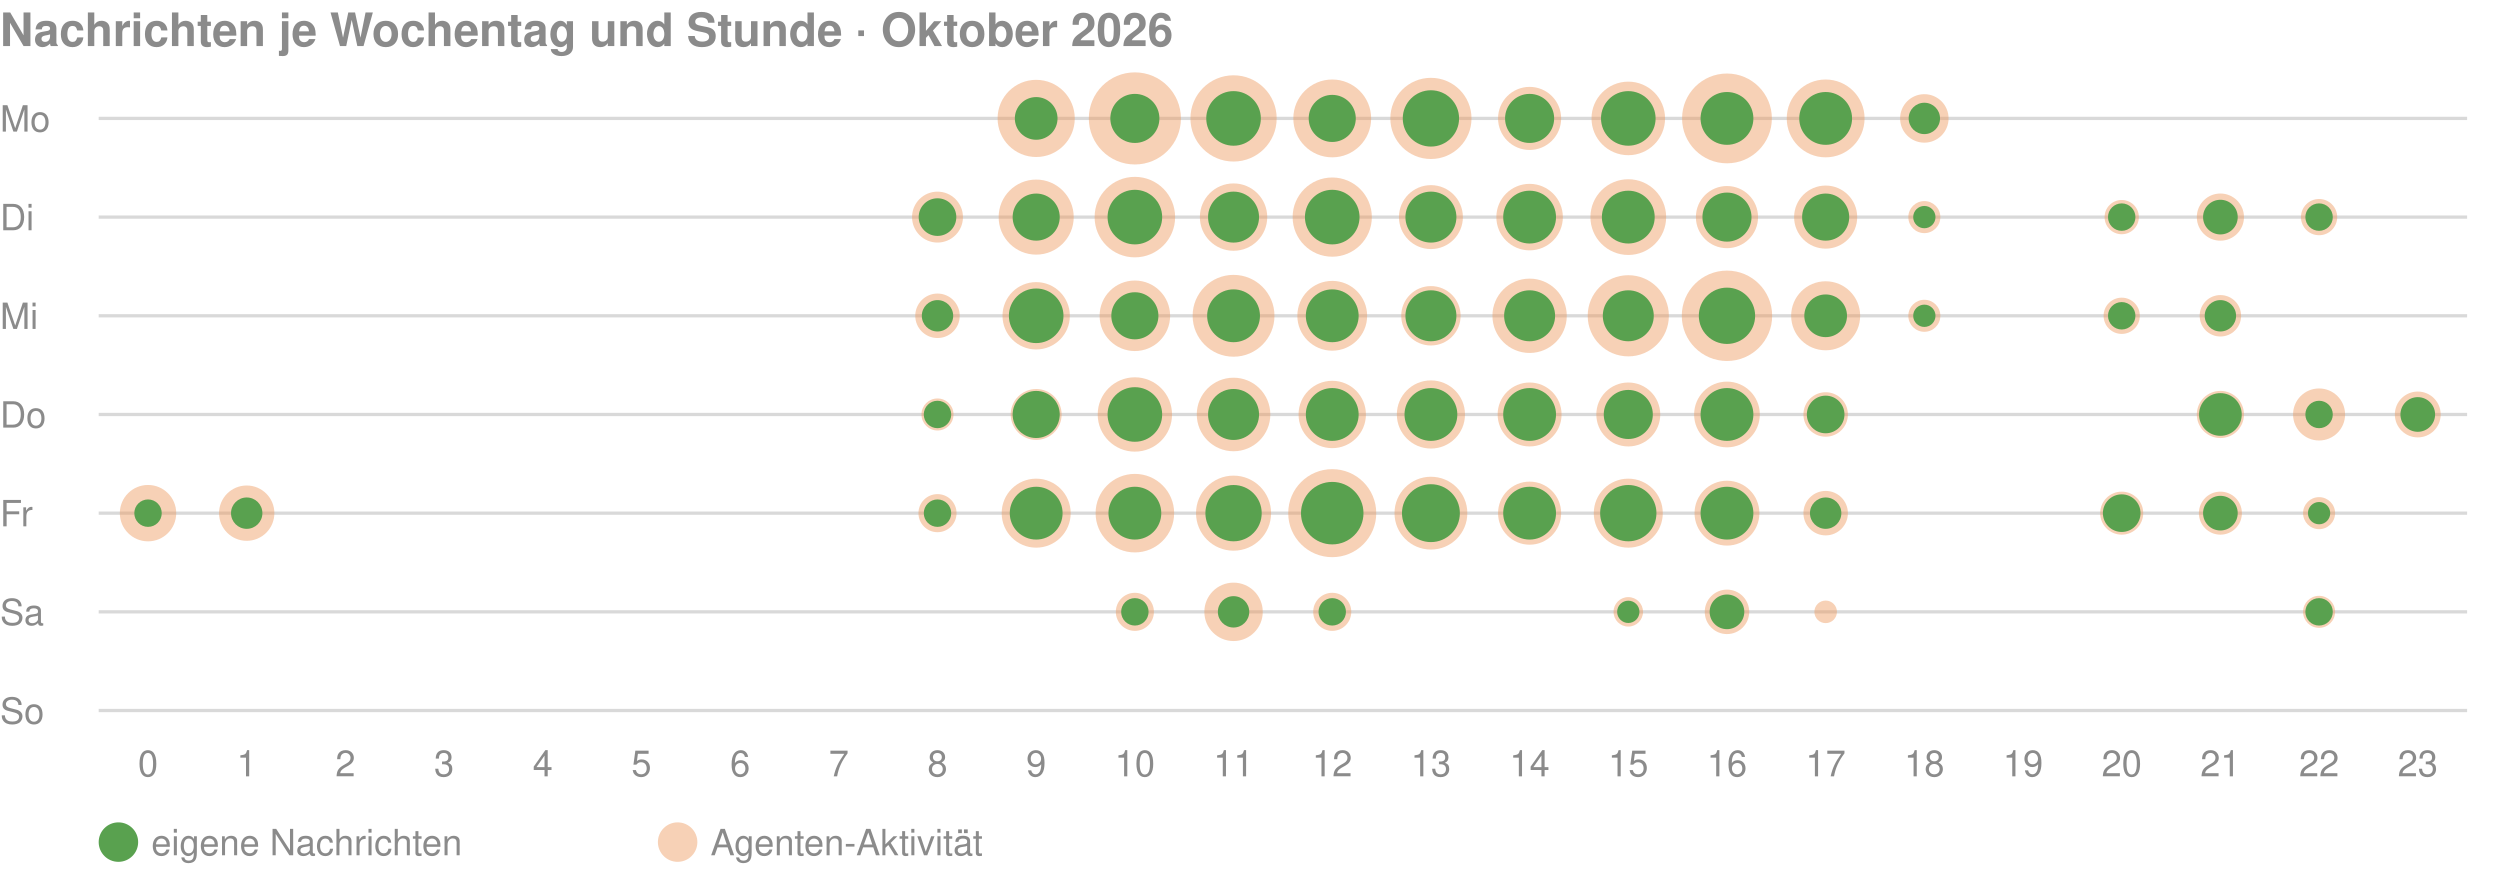
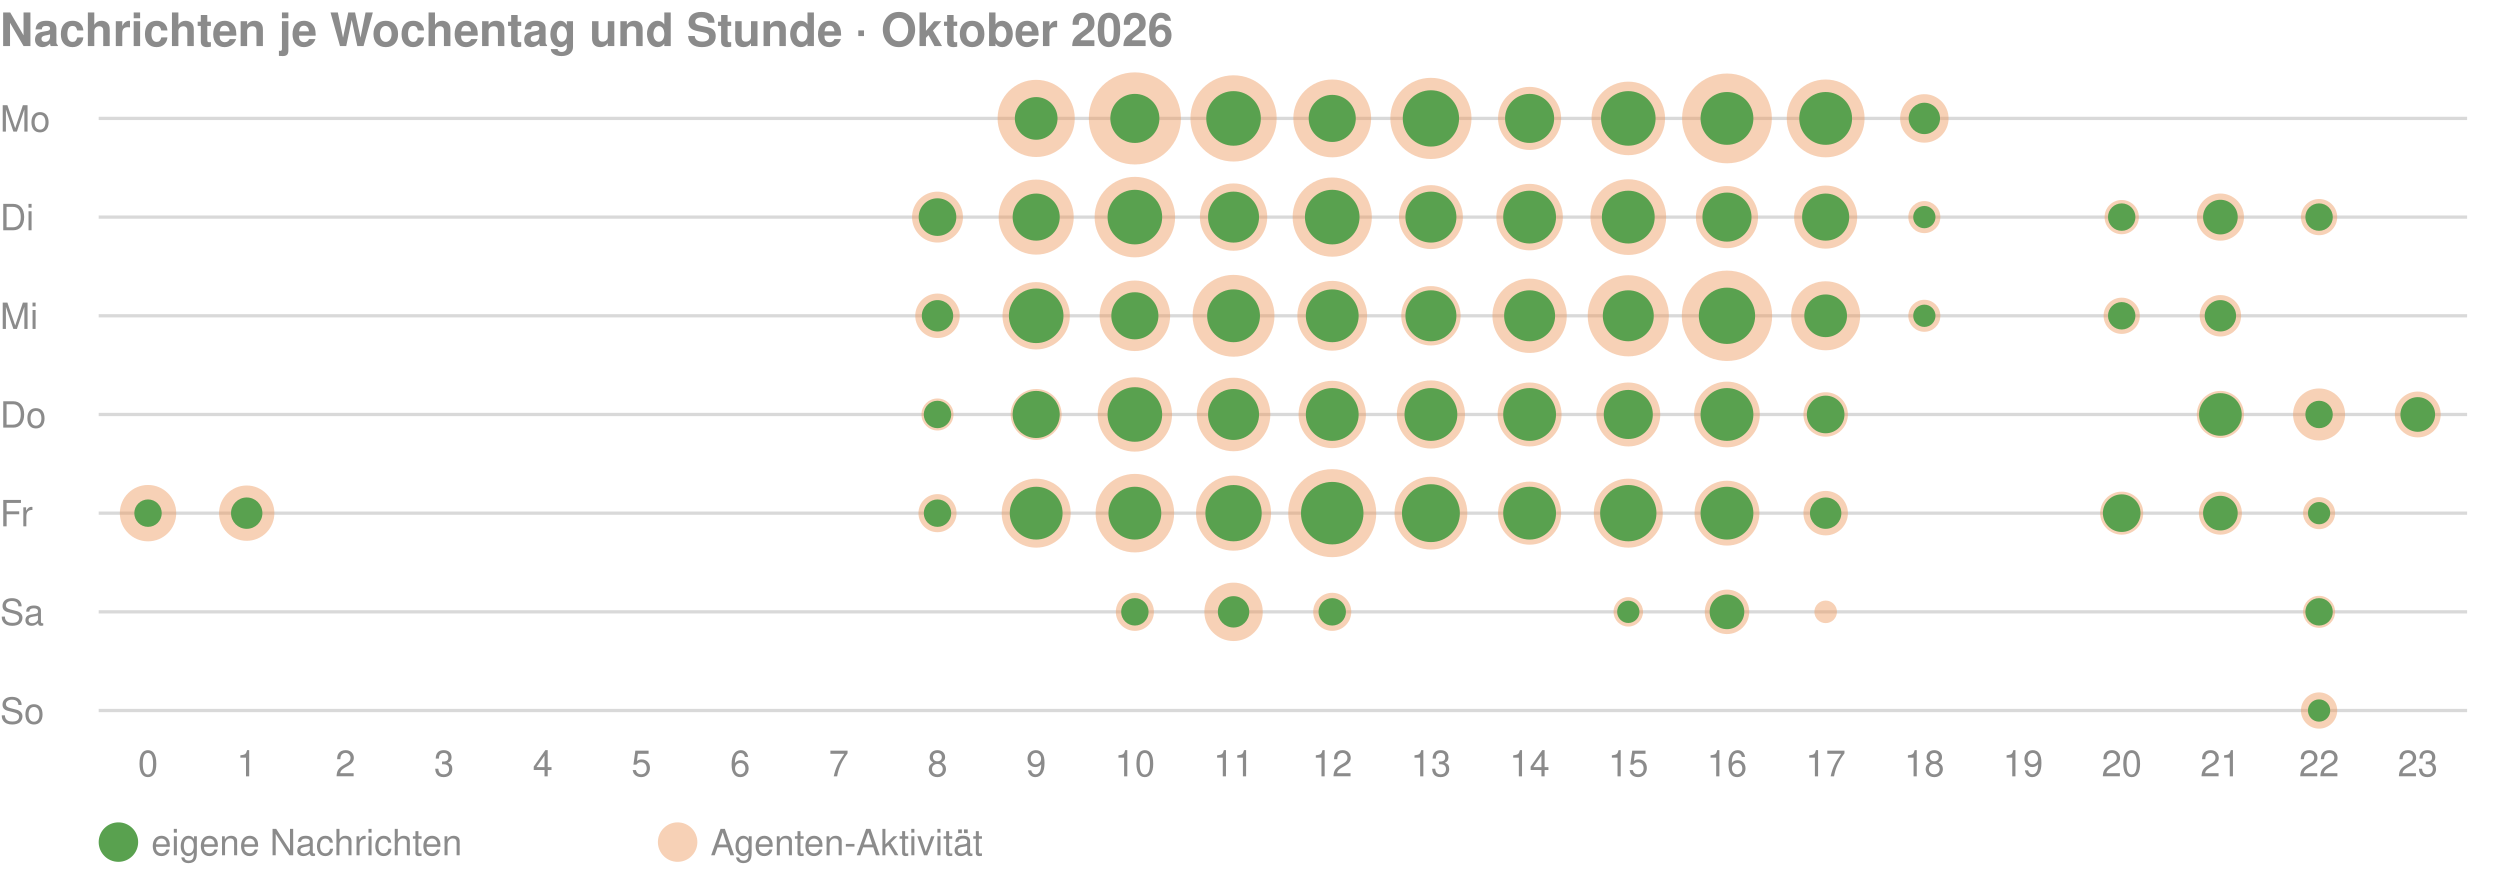
<svg xmlns="http://www.w3.org/2000/svg" width="760" height="266" viewBox="0 0 760 266" font-family="-apple-system, 'Segoe UI', Helvetica, Arial, sans-serif">
  <text x="0" y="14" font-size="14" font-weight="600" fill="#8b8b8b">Nachrichten je Wochentag und Stunde · Oktober 2026</text>
  <text x="0" y="40" font-size="11" fill="#8b8b8b">Mo</text>
  <line x1="30" y1="36" x2="750" y2="36" stroke="#7f7f7f" stroke-width="1" stroke-opacity="0.3" />
  <circle cx="315" cy="36" r="11.73" fill="#ee9a5f" fill-opacity="0.45" />
  <circle cx="315" cy="36" r="6.49" fill="#59a14f" />
  <circle cx="345" cy="36" r="14" fill="#ee9a5f" fill-opacity="0.45" />
  <circle cx="345" cy="36" r="7.46" fill="#59a14f" />
  <circle cx="375" cy="36" r="13.11" fill="#ee9a5f" fill-opacity="0.45" />
  <circle cx="375" cy="36" r="8.3" fill="#59a14f" />
  <circle cx="405" cy="36" r="11.83" fill="#ee9a5f" fill-opacity="0.45" />
  <circle cx="405" cy="36" r="7.16" fill="#59a14f" />
  <circle cx="435" cy="36" r="12.34" fill="#ee9a5f" fill-opacity="0.45" />
  <circle cx="435" cy="36" r="8.56" fill="#59a14f" />
  <circle cx="465" cy="36" r="9.59" fill="#ee9a5f" fill-opacity="0.45" />
  <circle cx="465" cy="36" r="7.46" fill="#59a14f" />
  <circle cx="495" cy="36" r="11.18" fill="#ee9a5f" fill-opacity="0.45" />
  <circle cx="495" cy="36" r="8.3" fill="#59a14f" />
  <circle cx="525" cy="36" r="13.65" fill="#ee9a5f" fill-opacity="0.45" />
  <circle cx="525" cy="36" r="8.03" fill="#59a14f" />
  <circle cx="555" cy="36" r="11.83" fill="#ee9a5f" fill-opacity="0.45" />
  <circle cx="555" cy="36" r="8.03" fill="#59a14f" />
  <circle cx="585" cy="36" r="7.37" fill="#ee9a5f" fill-opacity="0.45" />
  <circle cx="585" cy="36" r="4.77" fill="#59a14f" />
  <text x="0" y="70" font-size="11" fill="#8b8b8b">Di</text>
  <line x1="30" y1="66" x2="750" y2="66" stroke="#7f7f7f" stroke-width="1" stroke-opacity="0.3" />
  <circle cx="285" cy="66" r="7.74" fill="#ee9a5f" fill-opacity="0.45" />
  <circle cx="285" cy="66" r="5.72" fill="#59a14f" />
  <circle cx="315" cy="66" r="11.41" fill="#ee9a5f" fill-opacity="0.45" />
  <circle cx="315" cy="66" r="7.16" fill="#59a14f" />
  <circle cx="345" cy="66" r="12.24" fill="#ee9a5f" fill-opacity="0.45" />
  <circle cx="345" cy="66" r="8.3" fill="#59a14f" />
  <circle cx="375" cy="66" r="10.24" fill="#ee9a5f" fill-opacity="0.45" />
  <circle cx="375" cy="66" r="7.75" fill="#59a14f" />
  <circle cx="405" cy="66" r="12.04" fill="#ee9a5f" fill-opacity="0.45" />
  <circle cx="405" cy="66" r="8.3" fill="#59a14f" />
  <circle cx="435" cy="66" r="9.72" fill="#ee9a5f" fill-opacity="0.45" />
  <circle cx="435" cy="66" r="7.75" fill="#59a14f" />
  <circle cx="465" cy="66" r="10.11" fill="#ee9a5f" fill-opacity="0.45" />
  <circle cx="465" cy="66" r="8.03" fill="#59a14f" />
  <circle cx="495" cy="66" r="11.51" fill="#ee9a5f" fill-opacity="0.45" />
  <circle cx="495" cy="66" r="8.03" fill="#59a14f" />
  <circle cx="525" cy="66" r="9.45" fill="#ee9a5f" fill-opacity="0.45" />
  <circle cx="525" cy="66" r="7.46" fill="#59a14f" />
  <circle cx="555" cy="66" r="9.59" fill="#ee9a5f" fill-opacity="0.45" />
  <circle cx="555" cy="66" r="7.16" fill="#59a14f" />
  <circle cx="585" cy="66" r="4.87" fill="#ee9a5f" fill-opacity="0.45" />
  <circle cx="585" cy="66" r="3.39" fill="#59a14f" />
  <circle cx="645" cy="66" r="5.21" fill="#ee9a5f" fill-opacity="0.45" />
  <circle cx="645" cy="66" r="4.17" fill="#59a14f" />
  <circle cx="675" cy="66" r="7.17" fill="#ee9a5f" fill-opacity="0.45" />
  <circle cx="675" cy="66" r="5.27" fill="#59a14f" />
  <circle cx="705" cy="66" r="5.51" fill="#ee9a5f" fill-opacity="0.45" />
  <circle cx="705" cy="66" r="4.17" fill="#59a14f" />
  <text x="0" y="100" font-size="11" fill="#8b8b8b">Mi</text>
  <line x1="30" y1="96" x2="750" y2="96" stroke="#7f7f7f" stroke-width="1" stroke-opacity="0.3" />
  <circle cx="285" cy="96" r="6.76" fill="#ee9a5f" fill-opacity="0.45" />
  <circle cx="285" cy="96" r="4.77" fill="#59a14f" />
  <circle cx="315" cy="96" r="10.24" fill="#ee9a5f" fill-opacity="0.45" />
  <circle cx="315" cy="96" r="8.3" fill="#59a14f" />
  <circle cx="345" cy="96" r="10.72" fill="#ee9a5f" fill-opacity="0.45" />
  <circle cx="345" cy="96" r="7.16" fill="#59a14f" />
  <circle cx="375" cy="96" r="12.44" fill="#ee9a5f" fill-opacity="0.45" />
  <circle cx="375" cy="96" r="8.03" fill="#59a14f" />
  <circle cx="405" cy="96" r="10.61" fill="#ee9a5f" fill-opacity="0.45" />
  <circle cx="405" cy="96" r="8.03" fill="#59a14f" />
  <circle cx="435" cy="96" r="9.03" fill="#ee9a5f" fill-opacity="0.45" />
  <circle cx="435" cy="96" r="7.75" fill="#59a14f" />
  <circle cx="465" cy="96" r="11.3" fill="#ee9a5f" fill-opacity="0.45" />
  <circle cx="465" cy="96" r="7.75" fill="#59a14f" />
  <circle cx="495" cy="96" r="12.34" fill="#ee9a5f" fill-opacity="0.45" />
  <circle cx="495" cy="96" r="7.75" fill="#59a14f" />
  <circle cx="525" cy="96" r="13.74" fill="#ee9a5f" fill-opacity="0.45" />
  <circle cx="525" cy="96" r="8.56" fill="#59a14f" />
  <circle cx="555" cy="96" r="10.49" fill="#ee9a5f" fill-opacity="0.45" />
  <circle cx="555" cy="96" r="6.49" fill="#59a14f" />
  <circle cx="585" cy="96" r="4.87" fill="#ee9a5f" fill-opacity="0.45" />
  <circle cx="585" cy="96" r="3.39" fill="#59a14f" />
  <circle cx="645" cy="96" r="5.51" fill="#ee9a5f" fill-opacity="0.45" />
  <circle cx="645" cy="96" r="4.17" fill="#59a14f" />
  <circle cx="675" cy="96" r="6.3" fill="#ee9a5f" fill-opacity="0.45" />
  <circle cx="675" cy="96" r="4.77" fill="#59a14f" />
  <text x="0" y="130" font-size="11" fill="#8b8b8b">Do</text>
  <line x1="30" y1="126" x2="750" y2="126" stroke="#7f7f7f" stroke-width="1" stroke-opacity="0.3" />
  <circle cx="285" cy="126" r="4.87" fill="#ee9a5f" fill-opacity="0.45" />
  <circle cx="285" cy="126" r="4.17" fill="#59a14f" />
  <circle cx="315" cy="126" r="7.74" fill="#ee9a5f" fill-opacity="0.45" />
  <circle cx="315" cy="126" r="7.16" fill="#59a14f" />
  <circle cx="345" cy="126" r="11.3" fill="#ee9a5f" fill-opacity="0.45" />
  <circle cx="345" cy="126" r="8.3" fill="#59a14f" />
  <circle cx="375" cy="126" r="11.18" fill="#ee9a5f" fill-opacity="0.45" />
  <circle cx="375" cy="126" r="7.75" fill="#59a14f" />
  <circle cx="405" cy="126" r="10.24" fill="#ee9a5f" fill-opacity="0.45" />
  <circle cx="405" cy="126" r="8.03" fill="#59a14f" />
  <circle cx="435" cy="126" r="10.36" fill="#ee9a5f" fill-opacity="0.45" />
  <circle cx="435" cy="126" r="8.03" fill="#59a14f" />
  <circle cx="465" cy="126" r="9.72" fill="#ee9a5f" fill-opacity="0.45" />
  <circle cx="465" cy="126" r="8.03" fill="#59a14f" />
  <circle cx="495" cy="126" r="9.72" fill="#ee9a5f" fill-opacity="0.45" />
  <circle cx="495" cy="126" r="7.46" fill="#59a14f" />
  <circle cx="525" cy="126" r="9.99" fill="#ee9a5f" fill-opacity="0.45" />
  <circle cx="525" cy="126" r="8.03" fill="#59a14f" />
  <circle cx="555" cy="126" r="6.76" fill="#ee9a5f" fill-opacity="0.45" />
  <circle cx="555" cy="126" r="5.72" fill="#59a14f" />
  <circle cx="675" cy="126" r="7.17" fill="#ee9a5f" fill-opacity="0.45" />
  <circle cx="675" cy="126" r="6.49" fill="#59a14f" />
  <circle cx="705" cy="126" r="7.91" fill="#ee9a5f" fill-opacity="0.45" />
  <circle cx="705" cy="126" r="4.17" fill="#59a14f" />
  <circle cx="735" cy="126" r="6.97" fill="#ee9a5f" fill-opacity="0.45" />
  <circle cx="735" cy="126" r="5.27" fill="#59a14f" />
  <text x="0" y="160" font-size="11" fill="#8b8b8b">Fr</text>
  <line x1="30" y1="156" x2="750" y2="156" stroke="#7f7f7f" stroke-width="1" stroke-opacity="0.3" />
  <circle cx="45" cy="156" r="8.57" fill="#ee9a5f" fill-opacity="0.45" />
  <circle cx="45" cy="156" r="4.17" fill="#59a14f" />
  <circle cx="75" cy="156" r="8.41" fill="#ee9a5f" fill-opacity="0.45" />
  <circle cx="75" cy="156" r="4.77" fill="#59a14f" />
  <circle cx="285" cy="156" r="5.79" fill="#ee9a5f" fill-opacity="0.45" />
  <circle cx="285" cy="156" r="4.17" fill="#59a14f" />
  <circle cx="315" cy="156" r="10.49" fill="#ee9a5f" fill-opacity="0.45" />
  <circle cx="315" cy="156" r="8.03" fill="#59a14f" />
  <circle cx="345" cy="156" r="11.94" fill="#ee9a5f" fill-opacity="0.45" />
  <circle cx="345" cy="156" r="8.03" fill="#59a14f" />
  <circle cx="375" cy="156" r="11.41" fill="#ee9a5f" fill-opacity="0.45" />
  <circle cx="375" cy="156" r="8.56" fill="#59a14f" />
  <circle cx="405" cy="156" r="13.38" fill="#ee9a5f" fill-opacity="0.45" />
  <circle cx="405" cy="156" r="9.5" fill="#59a14f" />
  <circle cx="435" cy="156" r="11.07" fill="#ee9a5f" fill-opacity="0.45" />
  <circle cx="435" cy="156" r="8.8" fill="#59a14f" />
  <circle cx="465" cy="156" r="9.59" fill="#ee9a5f" fill-opacity="0.45" />
  <circle cx="465" cy="156" r="8.03" fill="#59a14f" />
  <circle cx="495" cy="156" r="10.49" fill="#ee9a5f" fill-opacity="0.45" />
  <circle cx="495" cy="156" r="8.56" fill="#59a14f" />
  <circle cx="525" cy="156" r="9.86" fill="#ee9a5f" fill-opacity="0.45" />
  <circle cx="525" cy="156" r="8.03" fill="#59a14f" />
  <circle cx="555" cy="156" r="6.76" fill="#ee9a5f" fill-opacity="0.45" />
  <circle cx="555" cy="156" r="4.77" fill="#59a14f" />
  <circle cx="645" cy="156" r="6.54" fill="#ee9a5f" fill-opacity="0.45" />
  <circle cx="645" cy="156" r="5.72" fill="#59a14f" />
  <circle cx="675" cy="156" r="6.54" fill="#ee9a5f" fill-opacity="0.45" />
  <circle cx="675" cy="156" r="5.27" fill="#59a14f" />
  <circle cx="705" cy="156" r="4.87" fill="#ee9a5f" fill-opacity="0.45" />
  <circle cx="705" cy="156" r="3.39" fill="#59a14f" />
  <text x="0" y="190" font-size="11" fill="#8b8b8b">Sa</text>
  <line x1="30" y1="186" x2="750" y2="186" stroke="#7f7f7f" stroke-width="1" stroke-opacity="0.3" />
  <circle cx="345" cy="186" r="5.79" fill="#ee9a5f" fill-opacity="0.45" />
  <circle cx="345" cy="186" r="4.17" fill="#59a14f" />
  <circle cx="375" cy="186" r="8.88" fill="#ee9a5f" fill-opacity="0.45" />
  <circle cx="375" cy="186" r="4.77" fill="#59a14f" />
  <circle cx="405" cy="186" r="5.79" fill="#ee9a5f" fill-opacity="0.45" />
  <circle cx="405" cy="186" r="4.17" fill="#59a14f" />
  <circle cx="495" cy="186" r="4.48" fill="#ee9a5f" fill-opacity="0.45" />
  <circle cx="495" cy="186" r="3.39" fill="#59a14f" />
  <circle cx="525" cy="186" r="6.76" fill="#ee9a5f" fill-opacity="0.45" />
  <circle cx="525" cy="186" r="5.27" fill="#59a14f" />
  <circle cx="555" cy="186" r="3.43" fill="#ee9a5f" fill-opacity="0.45" />
  <circle cx="705" cy="186" r="4.87" fill="#ee9a5f" fill-opacity="0.45" />
  <circle cx="705" cy="186" r="4.17" fill="#59a14f" />
  <text x="0" y="220" font-size="11" fill="#8b8b8b">So</text>
  <line x1="30" y1="216" x2="750" y2="216" stroke="#7f7f7f" stroke-width="1" stroke-opacity="0.3" />
+   <circle cx="705" cy="216" r="5.51" fill="#ee9a5f" fill-opacity="0.45" />
+   <circle cx="705" cy="216" r="3.39" fill="#59a14f" />
  <text x="45" y="236" font-size="11" text-anchor="middle" fill="#8b8b8b">0</text>
  <text x="75" y="236" font-size="11" text-anchor="middle" fill="#8b8b8b">1</text>
  <text x="105" y="236" font-size="11" text-anchor="middle" fill="#8b8b8b">2</text>
  <text x="135" y="236" font-size="11" text-anchor="middle" fill="#8b8b8b">3</text>
  <text x="165" y="236" font-size="11" text-anchor="middle" fill="#8b8b8b">4</text>
  <text x="195" y="236" font-size="11" text-anchor="middle" fill="#8b8b8b">5</text>
  <text x="225" y="236" font-size="11" text-anchor="middle" fill="#8b8b8b">6</text>
  <text x="255" y="236" font-size="11" text-anchor="middle" fill="#8b8b8b">7</text>
  <text x="285" y="236" font-size="11" text-anchor="middle" fill="#8b8b8b">8</text>
  <text x="315" y="236" font-size="11" text-anchor="middle" fill="#8b8b8b">9</text>
  <text x="345" y="236" font-size="11" text-anchor="middle" fill="#8b8b8b">10</text>
  <text x="375" y="236" font-size="11" text-anchor="middle" fill="#8b8b8b">11</text>
  <text x="405" y="236" font-size="11" text-anchor="middle" fill="#8b8b8b">12</text>
  <text x="435" y="236" font-size="11" text-anchor="middle" fill="#8b8b8b">13</text>
  <text x="465" y="236" font-size="11" text-anchor="middle" fill="#8b8b8b">14</text>
  <text x="495" y="236" font-size="11" text-anchor="middle" fill="#8b8b8b">15</text>
  <text x="525" y="236" font-size="11" text-anchor="middle" fill="#8b8b8b">16</text>
  <text x="555" y="236" font-size="11" text-anchor="middle" fill="#8b8b8b">17</text>
  <text x="585" y="236" font-size="11" text-anchor="middle" fill="#8b8b8b">18</text>
  <text x="615" y="236" font-size="11" text-anchor="middle" fill="#8b8b8b">19</text>
  <text x="645" y="236" font-size="11" text-anchor="middle" fill="#8b8b8b">20</text>
  <text x="675" y="236" font-size="11" text-anchor="middle" fill="#8b8b8b">21</text>
  <text x="705" y="236" font-size="11" text-anchor="middle" fill="#8b8b8b">22</text>
  <text x="735" y="236" font-size="11" text-anchor="middle" fill="#8b8b8b">23</text>
  <circle cx="36" cy="256" r="6" fill="#59a14f" />
  <text x="46" y="260" font-size="11" fill="#8b8b8b">eigene Nachrichten</text>
  <circle cx="206" cy="256" r="6" fill="#ee9a5f" fill-opacity="0.45" />
  <text x="216" y="260" font-size="11" fill="#8b8b8b">Agenten-Aktivität</text>
</svg>
